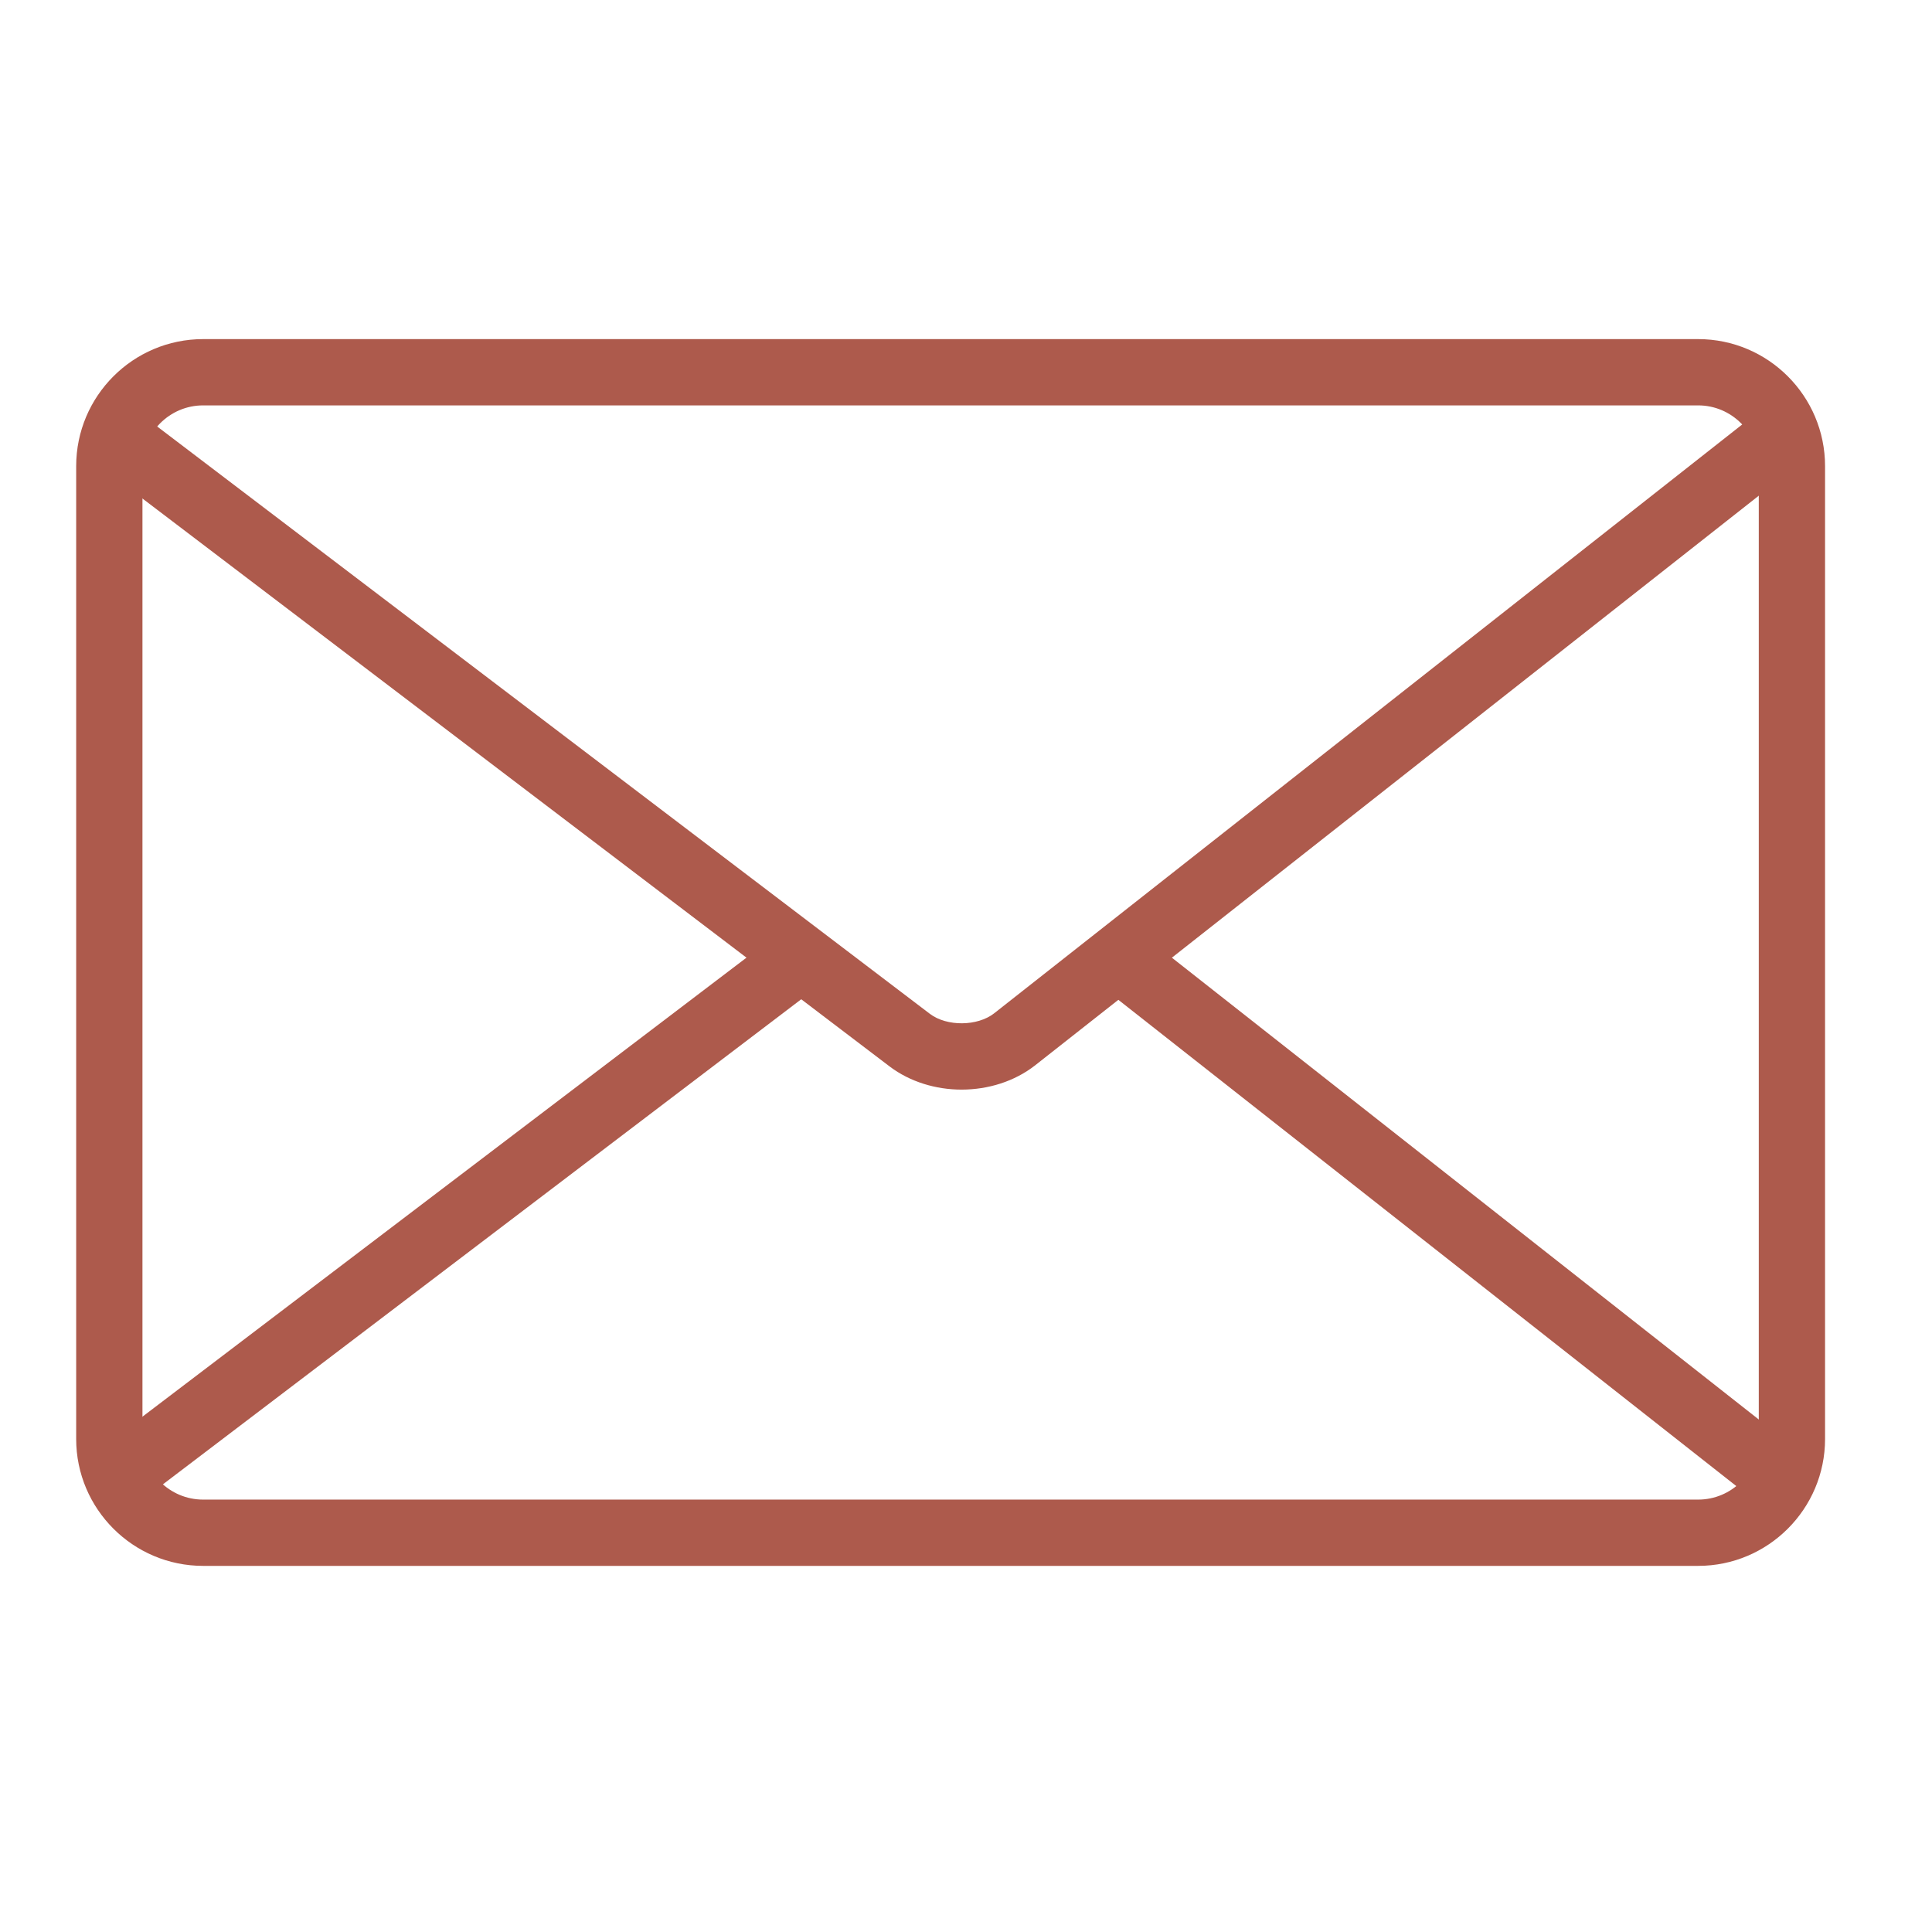
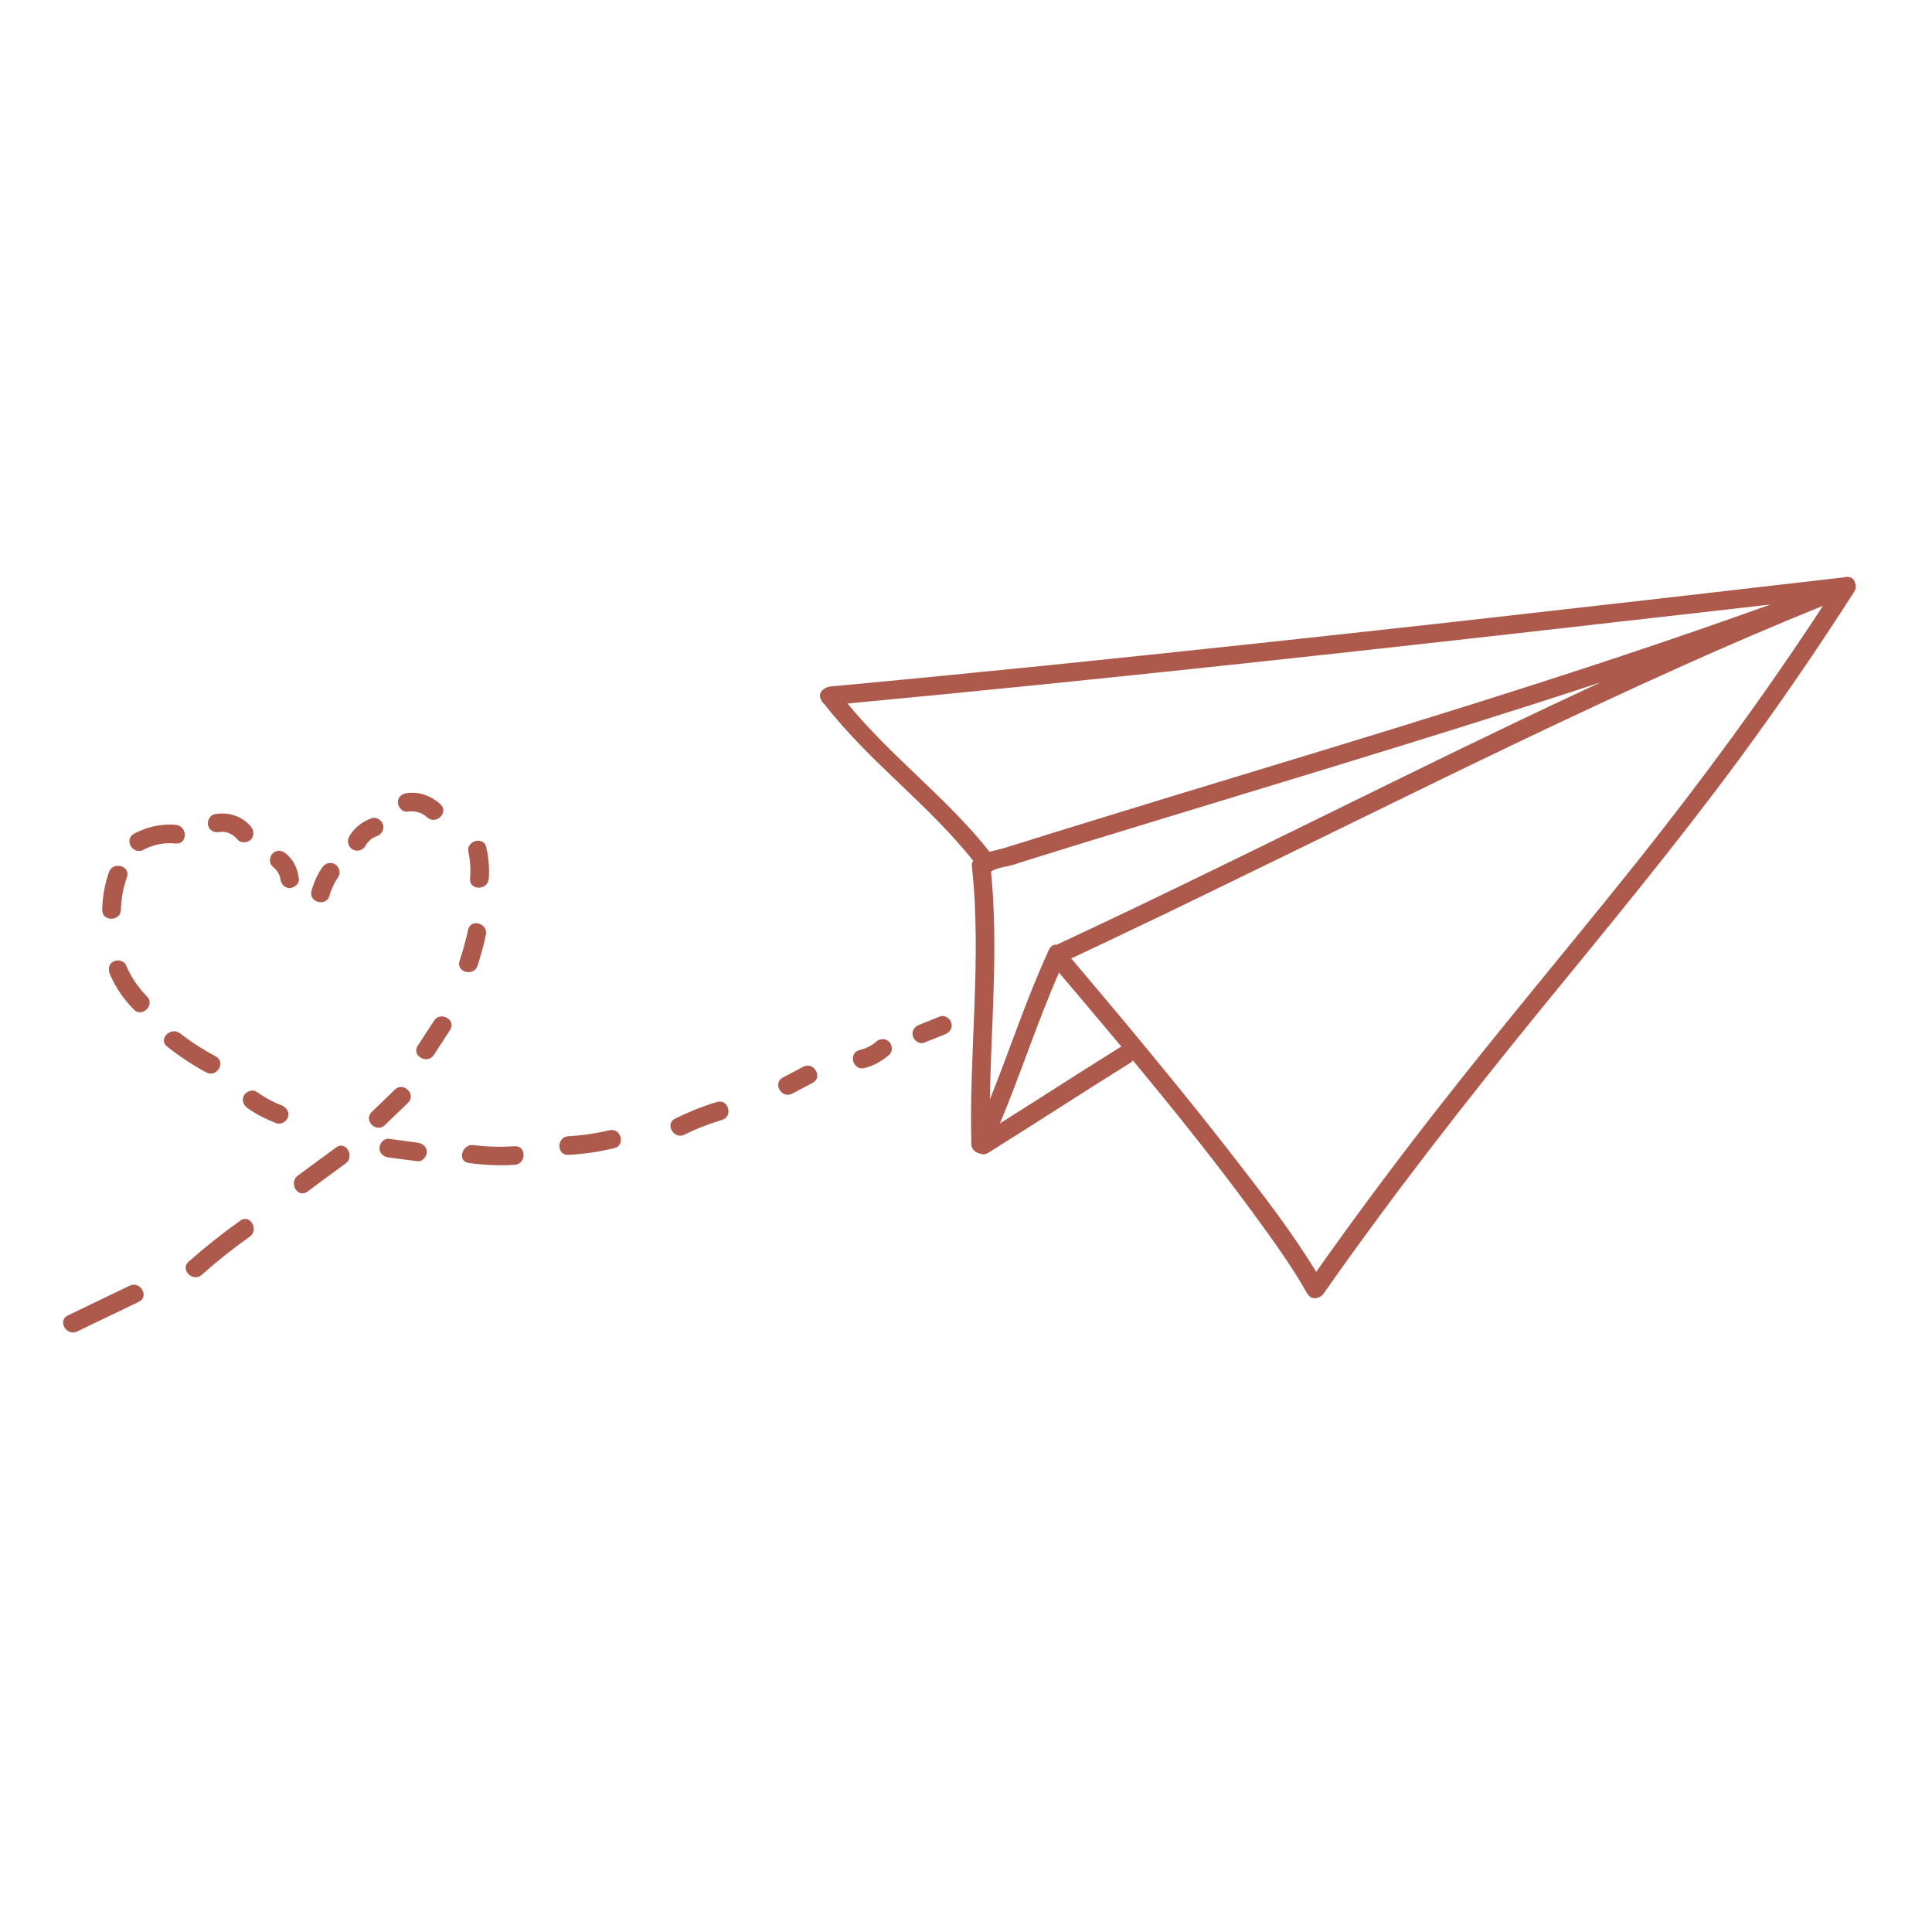
<svg xmlns="http://www.w3.org/2000/svg" width="70" zoomAndPan="magnify" viewBox="0 0 52.5 52.5" height="70" preserveAspectRatio="xMidYMid meet" version="1.2">
  <defs>
-     <clipPath id="e7df3574f9">
-       <path d="M 2.059 9.215 L 49.605 9.215 L 49.605 42.645 L 2.059 42.645 Z M 2.059 9.215 " />
-     </clipPath>
-     <clipPath id="4142f2b455">
-       <path d="M 2.059 11 L 49.605 11 L 49.605 30 L 2.059 30 Z M 2.059 11 " />
-     </clipPath>
-     <clipPath id="97acbf2fde">
-       <path d="M 2.059 25 L 23 25 L 23 41 L 2.059 41 Z M 2.059 25 " />
-     </clipPath>
-     <clipPath id="d2e60c5dcf">
-       <path d="M 29 25 L 49.605 25 L 49.605 42 L 29 42 Z M 29 25 " />
+     <clipPath id="3c18b4469a">
+       <path d="M 1.473 15.668 L 50.508 15.668 L 50.508 36.473 L 1.473 36.473 Z M 1.473 15.668 " />
    </clipPath>
  </defs>
-   <g id="14a5dc2eb9">
-     <g clip-rule="nonzero" clip-path="url(#e7df3574f9)">
-       <path style=" stroke:none;fill-rule:nonzero;fill:#ad5a4c;fill-opacity:1;" d="M 5.52 11.016 C 4.609 11.016 3.871 11.758 3.871 12.668 L 3.871 39.102 C 3.871 40.012 4.609 40.75 5.52 40.75 L 46.145 40.75 C 47.055 40.75 47.793 40.012 47.793 39.102 L 47.793 12.668 C 47.793 11.758 47.055 11.016 46.145 11.016 Z M 46.145 42.551 L 5.52 42.551 C 3.617 42.551 2.07 41.004 2.07 39.102 L 2.07 12.668 C 2.07 10.762 3.617 9.215 5.52 9.215 L 46.145 9.215 C 48.047 9.215 49.594 10.762 49.594 12.668 L 49.594 39.102 C 49.594 41.004 48.047 42.551 46.145 42.551 " />
-     </g>
-     <g clip-rule="nonzero" clip-path="url(#4142f2b455)">
-       <path style=" stroke:none;fill-rule:nonzero;fill:#ad5a4c;fill-opacity:1;" d="M 26.129 29.609 C 25.43 29.609 24.73 29.398 24.18 28.984 L 2.586 12.57 L 3.676 11.137 L 25.27 27.551 C 25.73 27.898 26.562 27.891 27.016 27.535 L 47.977 11.035 L 49.09 12.449 L 28.129 28.949 C 27.57 29.387 26.852 29.609 26.129 29.609 " />
-     </g>
-     <g clip-rule="nonzero" clip-path="url(#97acbf2fde)">
-       <path style=" stroke:none;fill-rule:nonzero;fill:#ad5a4c;fill-opacity:1;" d="M 3.676 40.906 L 2.586 39.473 L 21.23 25.305 L 22.32 26.738 L 3.676 40.906 " />
-     </g>
-     <g clip-rule="nonzero" clip-path="url(#d2e60c5dcf)">
-       <path style=" stroke:none;fill-rule:nonzero;fill:#ad5a4c;fill-opacity:1;" d="M 47.977 41.008 L 29.832 26.73 L 30.945 25.316 L 49.09 39.594 L 47.977 41.008 " />
+   <g id="4587f25576">
+     <g clip-rule="nonzero" clip-path="url(#3c18b4469a)">
+       <path style=" stroke:none;fill-rule:nonzero;fill:#ad5a4c;fill-opacity:1;" d="M 50.414 15.855 C 50.398 15.766 50.336 15.688 50.227 15.68 C 50.191 15.672 50.156 15.672 50.117 15.688 C 46.574 16.098 43.027 16.504 39.48 16.902 C 35.82 17.309 32.156 17.703 28.492 18.078 C 26.512 18.277 24.531 18.473 22.547 18.656 C 22.492 18.664 22.445 18.684 22.406 18.715 C 22.297 18.773 22.234 18.898 22.32 19.027 C 22.336 19.07 22.363 19.105 22.402 19.133 C 23.602 20.688 25.23 21.855 26.445 23.391 C 26.418 23.43 26.402 23.48 26.41 23.543 C 26.684 26.055 26.328 28.582 26.395 31.098 C 26.398 31.227 26.512 31.328 26.633 31.348 C 26.695 31.375 26.773 31.375 26.852 31.328 C 28.145 30.523 29.418 29.688 30.707 28.887 C 30.742 28.867 30.766 28.844 30.785 28.816 C 32.035 30.324 33.262 31.855 34.402 33.445 C 34.789 33.98 35.164 34.523 35.492 35.098 C 35.504 35.125 35.52 35.148 35.539 35.172 C 35.617 35.293 35.75 35.301 35.855 35.246 C 35.895 35.227 35.934 35.199 35.965 35.156 C 37.828 32.496 39.824 29.938 41.875 27.422 C 43.691 25.199 45.523 22.984 47.23 20.672 C 48.336 19.172 49.391 17.633 50.398 16.062 C 50.434 16 50.438 15.926 50.414 15.855 Z M 23.031 19.117 C 26.445 18.797 29.855 18.449 33.262 18.086 C 36.926 17.695 40.586 17.285 44.242 16.867 C 45.535 16.723 46.824 16.574 48.113 16.426 C 42.773 18.348 37.332 19.969 31.902 21.621 C 31.027 21.891 30.152 22.156 29.281 22.426 C 28.824 22.566 28.367 22.707 27.91 22.852 C 27.699 22.918 27.488 22.984 27.277 23.047 C 27.168 23.082 27.023 23.109 26.891 23.148 C 25.738 21.684 24.207 20.559 23.031 19.117 Z M 26.93 23.684 C 26.934 23.684 26.938 23.68 26.945 23.676 C 27.074 23.582 27.359 23.551 27.52 23.504 C 27.695 23.449 27.871 23.391 28.047 23.336 C 28.465 23.207 28.887 23.074 29.309 22.945 C 30.078 22.711 30.852 22.473 31.621 22.238 C 33.148 21.77 34.68 21.309 36.207 20.84 C 38.641 20.094 41.074 19.34 43.492 18.543 C 40.051 20.137 36.66 21.844 33.254 23.5 C 32.48 23.875 31.707 24.254 30.93 24.625 C 30.551 24.805 30.168 24.988 29.789 25.168 C 29.586 25.262 29.383 25.359 29.18 25.453 C 29.094 25.496 29.008 25.535 28.922 25.574 C 28.902 25.586 28.781 25.637 28.719 25.672 C 28.637 25.664 28.555 25.699 28.508 25.801 C 28.504 25.805 28.504 25.812 28.5 25.816 C 28.484 25.84 28.473 25.867 28.465 25.895 C 27.871 27.195 27.43 28.555 26.898 29.879 C 26.934 27.812 27.133 25.742 26.93 23.684 Z M 30.453 28.449 C 29.355 29.133 28.27 29.836 27.172 30.527 C 27.738 29.176 28.188 27.773 28.777 26.43 C 29.344 27.098 29.91 27.766 30.473 28.441 C 30.465 28.441 30.461 28.445 30.453 28.449 Z M 44.445 23.469 C 42.629 25.742 40.75 27.965 38.961 30.262 C 37.863 31.668 36.797 33.102 35.766 34.562 C 35.129 33.512 34.371 32.531 33.621 31.562 C 32.602 30.242 31.543 28.949 30.477 27.668 C 30.023 27.125 29.566 26.586 29.109 26.043 C 29.277 25.965 29.445 25.891 29.609 25.809 C 29.961 25.645 30.309 25.48 30.656 25.312 C 31.355 24.98 32.051 24.648 32.742 24.309 C 34.184 23.609 35.625 22.906 37.062 22.203 C 39.902 20.812 42.75 19.43 45.633 18.133 C 46.926 17.551 48.227 16.992 49.539 16.461 C 47.957 18.879 46.246 21.211 44.445 23.469 Z M 3.773 35.375 C 3.215 35.645 2.656 35.914 2.098 36.18 C 1.809 36.324 1.551 35.887 1.844 35.746 C 2.402 35.477 2.961 35.207 3.52 34.938 C 3.812 34.797 4.066 35.234 3.773 35.375 Z M 6.785 33.605 C 6.332 33.926 5.898 34.273 5.484 34.641 C 5.242 34.859 4.883 34.5 5.125 34.285 C 5.574 33.887 6.043 33.516 6.531 33.168 C 6.797 32.98 7.047 33.422 6.785 33.605 Z M 9.391 31.617 C 9.043 31.871 8.695 32.125 8.352 32.383 C 8.086 32.574 7.836 32.137 8.094 31.945 C 8.441 31.691 8.789 31.434 9.133 31.18 C 9.398 30.984 9.648 31.426 9.391 31.617 Z M 10.457 30.574 C 10.223 30.801 9.867 30.441 10.102 30.215 C 10.312 30.016 10.52 29.812 10.73 29.609 C 10.965 29.383 11.324 29.742 11.086 29.969 C 10.879 30.168 10.668 30.371 10.457 30.574 Z M 12.23 27.988 C 12.082 28.215 11.938 28.441 11.789 28.668 C 11.609 28.938 11.172 28.684 11.352 28.414 C 11.5 28.188 11.648 27.961 11.797 27.734 C 11.973 27.465 12.41 27.719 12.23 27.988 Z M 12.488 26.109 C 12.582 25.832 12.656 25.555 12.719 25.27 C 12.785 24.949 13.27 25.086 13.203 25.402 C 13.145 25.688 13.066 25.965 12.977 26.242 C 12.871 26.551 12.383 26.418 12.488 26.109 Z M 12.73 23.16 C 12.656 22.844 13.145 22.707 13.215 23.027 C 13.277 23.309 13.305 23.594 13.281 23.879 C 13.254 24.203 12.75 24.203 12.773 23.879 C 12.793 23.637 12.781 23.398 12.73 23.16 Z M 10.812 21.801 C 10.812 21.652 10.93 21.566 11.062 21.551 C 11.398 21.508 11.723 21.629 11.969 21.852 C 12.207 22.074 11.852 22.43 11.609 22.211 C 11.457 22.07 11.266 22.027 11.062 22.055 C 10.93 22.07 10.812 21.926 10.812 21.801 Z M 10.234 22.723 C 10.109 22.766 10 22.859 9.926 22.992 C 9.859 23.109 9.699 23.152 9.582 23.082 C 9.461 23.012 9.422 22.855 9.488 22.734 C 9.625 22.496 9.84 22.328 10.098 22.234 C 10.23 22.191 10.375 22.289 10.41 22.41 C 10.449 22.551 10.363 22.68 10.234 22.723 Z M 8.465 24.207 C 8.527 23.98 8.625 23.766 8.754 23.574 C 8.832 23.461 8.977 23.41 9.102 23.484 C 9.215 23.551 9.27 23.715 9.191 23.828 C 9.086 23.988 9.004 24.156 8.953 24.34 C 8.867 24.652 8.379 24.52 8.465 24.207 Z M 7.871 24.133 C 7.723 24.133 7.637 24.016 7.617 23.879 C 7.602 23.754 7.516 23.637 7.41 23.547 C 7.301 23.461 7.32 23.281 7.41 23.191 C 7.512 23.086 7.66 23.105 7.766 23.191 C 7.98 23.363 8.09 23.609 8.121 23.879 C 8.141 24.016 7.992 24.133 7.871 24.133 Z M 5.656 22.434 C 5.621 22.312 5.699 22.148 5.832 22.125 C 6.195 22.059 6.574 22.168 6.816 22.461 C 6.902 22.562 6.918 22.711 6.816 22.816 C 6.727 22.906 6.543 22.922 6.457 22.816 C 6.336 22.672 6.16 22.578 5.969 22.609 C 5.832 22.633 5.695 22.578 5.656 22.434 Z M 3.641 22.656 C 3.992 22.469 4.379 22.379 4.777 22.414 C 5.102 22.445 5.102 22.949 4.777 22.922 C 4.465 22.891 4.172 22.945 3.895 23.094 C 3.609 23.246 3.355 22.812 3.641 22.656 Z M 2.777 24.723 C 2.785 24.371 2.844 24.031 2.961 23.699 C 3.066 23.395 3.555 23.527 3.449 23.836 C 3.348 24.125 3.293 24.414 3.285 24.723 C 3.277 25.047 2.77 25.047 2.777 24.723 Z M 3.992 27.074 C 4.223 27.309 3.863 27.664 3.637 27.434 C 3.363 27.156 3.141 26.836 2.988 26.477 C 2.934 26.352 2.945 26.207 3.078 26.129 C 3.184 26.07 3.367 26.094 3.422 26.223 C 3.559 26.543 3.746 26.828 3.992 27.074 Z M 5.605 29.141 C 5.23 28.941 4.875 28.703 4.539 28.438 C 4.285 28.238 4.645 27.883 4.898 28.082 C 5.199 28.32 5.523 28.523 5.863 28.707 C 6.148 28.859 5.895 29.297 5.605 29.141 Z M 7.828 30.348 C 7.793 30.469 7.645 30.57 7.516 30.523 C 7.234 30.418 6.969 30.285 6.723 30.109 C 6.613 30.027 6.559 29.891 6.633 29.762 C 6.699 29.652 6.867 29.59 6.98 29.672 C 7.188 29.82 7.41 29.945 7.648 30.035 C 7.777 30.082 7.867 30.207 7.828 30.348 Z M 11.598 31.305 C 11.598 31.426 11.48 31.574 11.344 31.555 C 11.086 31.523 10.824 31.488 10.562 31.453 C 10.43 31.434 10.312 31.352 10.312 31.199 C 10.312 31.074 10.43 30.93 10.562 30.945 C 10.824 30.98 11.086 31.016 11.344 31.051 C 11.48 31.07 11.598 31.152 11.598 31.305 Z M 13.984 31.652 C 13.566 31.68 13.152 31.66 12.738 31.602 C 12.414 31.559 12.555 31.074 12.871 31.117 C 13.238 31.164 13.613 31.172 13.984 31.148 C 14.309 31.125 14.309 31.633 13.984 31.652 Z M 16.691 31.199 C 16.281 31.301 15.867 31.359 15.445 31.383 C 15.121 31.398 15.121 30.891 15.445 30.875 C 15.82 30.855 16.191 30.801 16.559 30.715 C 16.875 30.637 17.008 31.125 16.691 31.199 Z M 19.617 30.434 C 19.266 30.539 18.93 30.668 18.602 30.832 C 18.312 30.977 18.055 30.539 18.348 30.395 C 18.715 30.215 19.094 30.062 19.484 29.945 C 19.797 29.852 19.93 30.34 19.617 30.434 Z M 22.082 29.426 C 21.898 29.523 21.711 29.621 21.527 29.719 C 21.238 29.871 20.984 29.434 21.273 29.281 C 21.457 29.184 21.641 29.086 21.828 28.988 C 22.113 28.836 22.371 29.273 22.082 29.426 Z M 24.16 28.309 C 24.254 28.398 24.266 28.578 24.16 28.664 C 23.965 28.836 23.742 28.961 23.488 29.023 C 23.176 29.105 23.039 28.617 23.355 28.535 C 23.523 28.496 23.676 28.422 23.805 28.309 C 23.906 28.219 24.059 28.207 24.16 28.309 Z M 25.852 27.797 C 25.891 27.941 25.805 28.059 25.676 28.109 C 25.488 28.184 25.301 28.258 25.113 28.332 C 24.988 28.387 24.836 28.277 24.805 28.156 C 24.766 28.016 24.852 27.895 24.98 27.848 C 25.168 27.77 25.355 27.695 25.543 27.621 C 25.668 27.57 25.82 27.676 25.852 27.797 Z M 25.852 27.797 " />
    </g>
  </g>
</svg>
